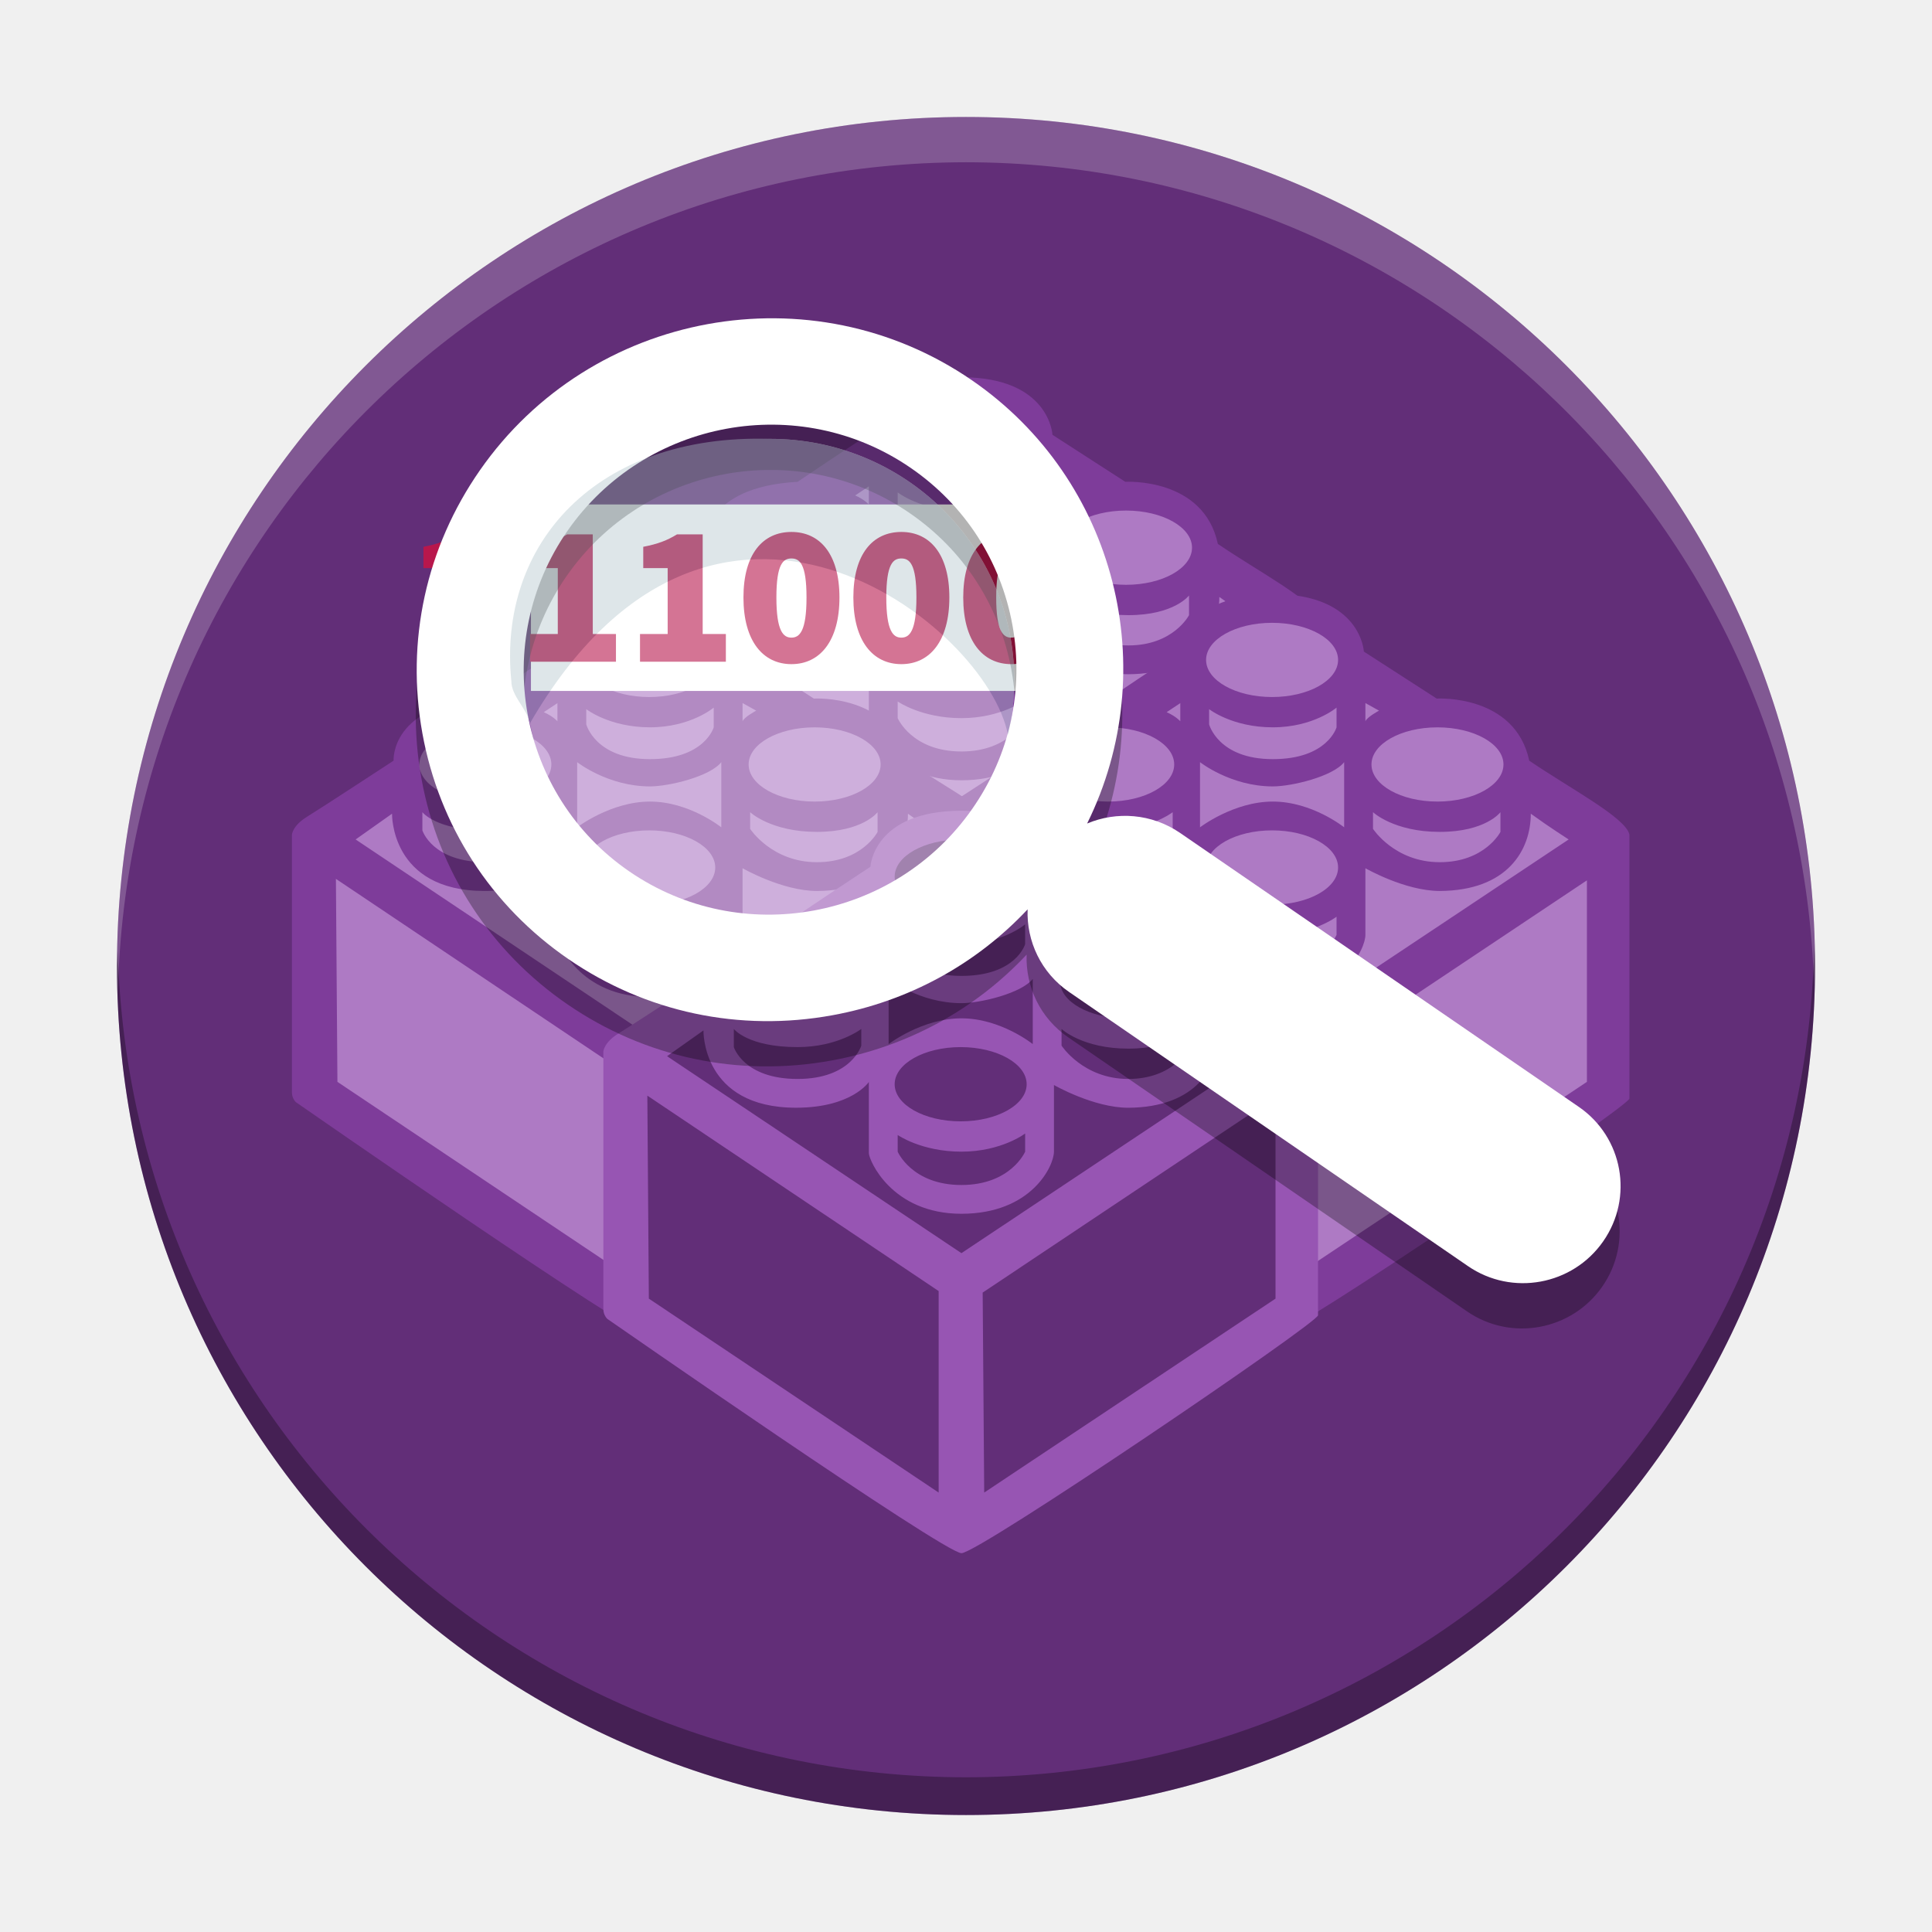
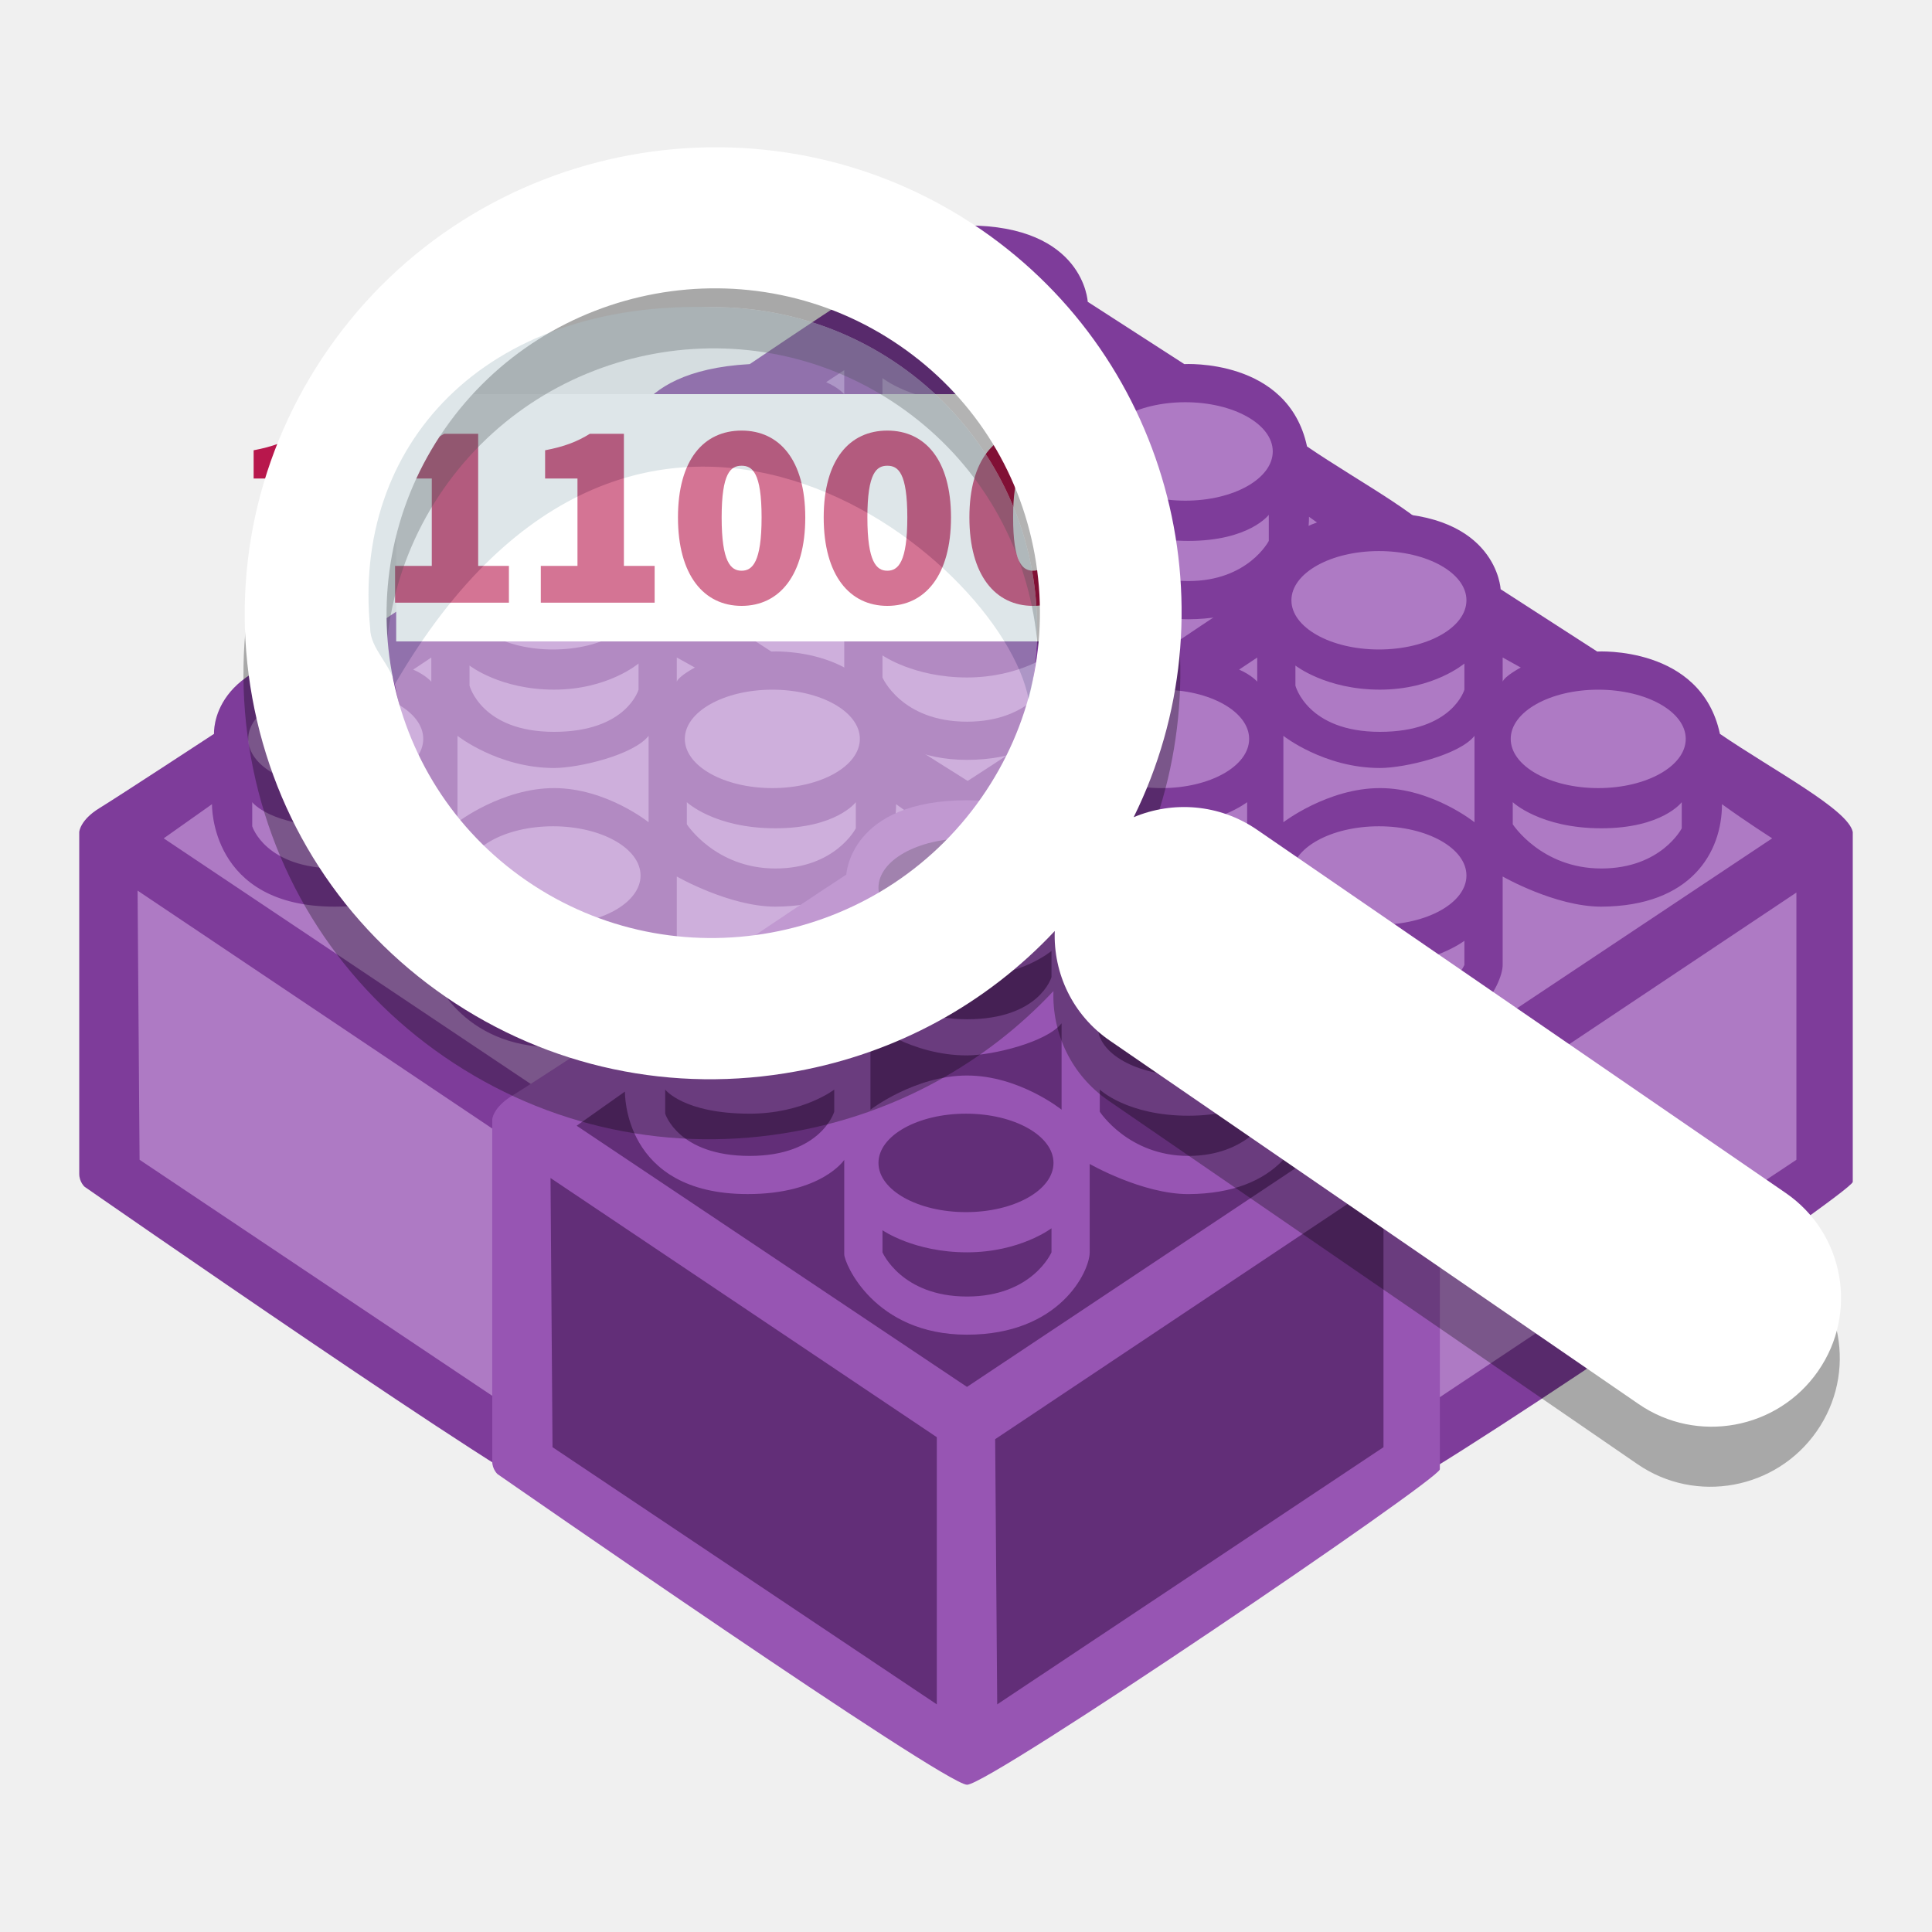
<svg xmlns="http://www.w3.org/2000/svg" enable-background="new 0 0 61.439 61.439" version="1.1" viewBox="0 0 512 512">
-   <g id="Group_5_1_" transform="matrix(7.4111 0 0 7.4111 27.442 27.442)">
-     <circle cx="30.84" cy="30.84" r="30.36" fill="#622e78" />
-     <g id="Ellipse_1_copy" />
-   </g>
-   <g id="Group_7_1_" transform="matrix(7.4111 0 0 7.4111 27.442 27.442)" enable-background="new    ">
+   <g id="Group_5_1_" transform="matrix(7.4111 0 0 7.4111 27.442 27.442)" />
+   <g id="Group_7_1_" transform="matrix(9.8271 0 0 9.8271 -45.195 -36.431)" enable-background="new    ">
    <g id="block_copy_2_1_">
      <path d="m39.846 15.747c-0.51-2.389-3.31-2.221-3.31-2.221l-2.604-1.68s-0.098-2.059-3.255-2.059c-3.158 0-3.255 2.005-3.255 2.005s-1.113 0.727-2.604 1.734c-3.44 0.19-3.31 2.221-3.31 2.221s-2.568 1.683-3.093 2.004c-0.525 0.322-0.542 0.643-0.542 0.643v9.218c0 0.219 0.143 0.347 0.143 0.347s12.049 8.376 12.662 8.376 12.75-8.236 12.75-8.506v-9.435c-0.119-0.605-2.13-1.655-3.582-2.647z" fill="#7e3c9a" />
      <path d="m28.397 13.904v0.542s0.321 1.246 2.279 1.246 2.279-1.138 2.279-1.138v-0.704s-0.826 0.704-2.279 0.704c-1.453 1e-3 -2.279-0.65-2.279-0.65zm2.252-0.433c1.303 0 2.36-0.594 2.36-1.327s-1.057-1.327-2.36-1.327-2.36 0.594-2.36 1.327 1.057 1.327 2.36 1.327zm2.578 4.659v-2.33c-0.406 0.515-1.876 0.867-2.55 0.867-1.506 0-2.604-0.867-2.604-0.867v2.33s1.2-0.921 2.604-0.921 2.55 0.921 2.55 0.921zm-2.578 0.109c-1.303 0-2.36 0.594-2.36 1.327s1.057 1.328 2.36 1.328 2.36-0.594 2.36-1.328c0-0.733-1.057-1.327-2.36-1.327zm5.914-1.03c1.303 0 2.359-0.594 2.359-1.328 0-0.733-1.057-1.327-2.359-1.327-1.304 0-2.36 0.594-2.36 1.327 0 0.734 1.057 1.328 2.36 1.328zm-2.306 0.38v0.596s0.771 1.192 2.388 1.192c1.615 0 2.17-1.083 2.17-1.083v-0.704s-0.525 0.704-2.17 0.704c-1.646-1e-3 -2.388-0.705-2.388-0.705zm0.217-3.631-0.488-0.271v0.65c0.068-0.157 0.488-0.379 0.488-0.379zm-3.038 13.058 0.055 7.151 10.417-6.935v-7.206zm-8.898-9.427v0.65s0.349 1.138 2.279 1.138 2.279-1.192 2.279-1.192v-0.596s-0.84 0.65-2.279 0.65c-1.783 0-2.279-0.65-2.279-0.65zm5.859 3.792v0.596s0.511 1.192 2.279 1.192c1.767 0 2.279-1.192 2.279-1.192v-0.65s-0.85 0.65-2.279 0.65-2.279-0.596-2.279-0.596zm-8.898 5.851 10.363 6.935v-7.206l-10.417-6.989zm5.29-10.023c1.304 0 2.36-0.594 2.36-1.328 0-0.733-1.057-1.327-2.36-1.327s-2.36 0.594-2.36 1.327c0 0.734 1.057 1.328 2.36 1.328zm2.577-2.871v-0.65l-0.488 0.325c0.339 0.149 0.488 0.325 0.488 0.325zm12.533 3.305c0 1.29-0.822 2.751-3.255 2.764-1.243 0-2.659-0.813-2.659-0.813v2.384c0 0.507-0.803 2.221-3.309 2.221s-3.31-1.931-3.31-2.167v-2.546s-0.61 0.921-2.604 0.921c-3.38 0-3.31-2.764-3.31-2.764l-1.302 0.921 10.526 7.043 10.58-7.043s-0.667-0.421-1.357-0.921z" clip-rule="evenodd" fill="#ae7ac4" fill-rule="evenodd" />
    </g>
    <g id="block_copy_1_">
      <g id="Color_Fill_1_1_">
        <path d="m50.981 23.498c-0.51-2.389-3.31-2.221-3.31-2.221l-2.604-1.68s-0.098-2.059-3.255-2.059c-3.158 0-3.256 2.004-3.256 2.004s-1.112 0.727-2.604 1.734c-3.439 0.19-3.31 2.221-3.31 2.221s-2.567 1.683-3.092 2.004c-0.525 0.322-0.542 0.643-0.542 0.643v9.218c0 0.22 0.143 0.348 0.143 0.348s12.049 8.375 12.662 8.375c0.612 0 12.75-8.235 12.75-8.506v-9.435c-0.119-0.604-2.129-1.654-3.582-2.646z" fill="#7e3c9a" />
      </g>
      <g id="Color_Fill_2_1_">
        <path d="m39.533 21.655v0.542s0.321 1.246 2.279 1.246c1.957 0 2.278-1.138 2.278-1.138v-0.705s-0.825 0.705-2.278 0.705c-1.454 1e-3 -2.279-0.65-2.279-0.65zm2.252-0.433c1.304 0 2.36-0.594 2.36-1.327s-1.057-1.327-2.36-1.327-2.36 0.594-2.36 1.327 1.056 1.327 2.36 1.327zm2.577 4.659v-2.33c-0.406 0.515-1.876 0.867-2.55 0.867-1.507 0-2.604-0.867-2.604-0.867v2.33s1.199-0.921 2.604-0.921 2.55 0.921 2.55 0.921zm3.337-0.921c1.304 0 2.36-0.594 2.36-1.327s-1.057-1.327-2.36-1.327-2.36 0.594-2.36 1.327 1.057 1.327 2.36 1.327zm-5.914 1.03c-1.304 0-2.36 0.594-2.36 1.328 0 0.733 1.057 1.327 2.36 1.327s2.36-0.594 2.36-1.327c1e-3 -0.734-1.056-1.328-2.36-1.328zm3.825-4.281-0.488-0.271v0.65c0.067-0.157 0.488-0.379 0.488-0.379zm-0.216 3.631v0.596s0.771 1.192 2.387 1.192 2.17-1.083 2.17-1.083v-0.705s-0.525 0.704-2.17 0.704-2.387-0.704-2.387-0.704zm-11.72 0v0.65s0.349 1.138 2.278 1.138 2.279-1.192 2.279-1.192v-0.596s-0.84 0.65-2.279 0.65c-1.782 0-2.278-0.65-2.278-0.65zm-3.039 9.643 10.363 6.936v-7.206l-10.417-6.989zm11.936-0.216 0.055 7.152 10.417-6.936v-7.206zm-3.038-5.635v0.596s0.512 1.192 2.279 1.192 2.278-1.192 2.278-1.192v-0.65s-0.85 0.65-2.278 0.65c-1.429 0-2.279-0.596-2.279-0.596zm-1.03-7.043v-0.65l-0.488 0.325c0.338 0.149 0.488 0.325 0.488 0.325zm-2.578 2.871c1.304 0 2.36-0.594 2.36-1.327s-1.057-1.327-2.36-1.327-2.359 0.594-2.359 1.327c-1e-3 0.733 1.056 1.327 2.359 1.327zm15.111 0.434c0 1.29-0.823 2.751-3.256 2.763-1.242 0-2.658-0.813-2.658-0.813v2.384c0 0.507-0.804 2.221-3.31 2.221-2.507 0-3.31-1.931-3.31-2.167v-2.546s-0.611 0.921-2.604 0.921c-3.38 0-3.31-2.763-3.31-2.763l-1.303 0.921 10.526 7.044 10.579-7.044c2e-3 -1e-3 -0.664-0.421-1.354-0.921z" clip-rule="evenodd" fill="#ae7ac4" fill-rule="evenodd" />
      </g>
    </g>
    <g id="block_copy_3_1_">
      <g id="Color_Fill_1_2_">
        <path d="m28.709 23.498c-0.509-2.389-3.31-2.221-3.31-2.221l-2.604-1.68s-0.097-2.059-3.255-2.059-3.255 2.004-3.255 2.004-1.113 0.727-2.604 1.734c-3.44 0.19-3.31 2.221-3.31 2.221s-2.568 1.683-3.092 2.004c-0.525 0.322-0.543 0.643-0.543 0.643v9.218c0 0.22 0.143 0.348 0.143 0.348s12.049 8.375 12.662 8.375 12.75-8.235 12.75-8.506v-9.435c-0.119-0.604-2.129-1.654-3.582-2.646z" fill="#7e3c9a" />
      </g>
      <g id="Color_Fill_2_2_">
        <path d="m19.513 25.99c-1.303 0-2.36 0.594-2.36 1.328 0 0.733 1.057 1.327 2.36 1.327 1.304 0 2.36-0.594 2.36-1.327 0-0.734-1.057-1.328-2.36-1.328zm0-4.768c1.304 0 2.36-0.594 2.36-1.327s-1.057-1.327-2.36-1.327-2.36 0.594-2.36 1.327 1.056 1.327 2.36 1.327zm2.577 4.659v-2.33c-0.406 0.515-1.876 0.867-2.55 0.867-1.506 0-2.604-0.867-2.604-0.867v2.33s1.2-0.921 2.604-0.921 2.55 0.921 2.55 0.921zm-4.829-4.226v0.542s0.322 1.246 2.279 1.246 2.279-1.138 2.279-1.138v-0.705s-0.826 0.705-2.279 0.705-2.279-0.65-2.279-0.65zm8.166 3.305c1.304 0 2.36-0.594 2.36-1.327s-1.057-1.327-2.36-1.327-2.36 0.594-2.36 1.327 1.057 1.327 2.36 1.327zm-2.306 0.38v0.596s0.771 1.192 2.387 1.192 2.17-1.083 2.17-1.083v-0.705s-0.525 0.704-2.17 0.704-2.387-0.704-2.387-0.704zm0.217-3.631-0.488-0.271v0.65c0.067-0.157 0.488-0.379 0.488-0.379zm-3.038 13.058 0.054 7.152 10.417-6.936v-7.206zm-3.039-5.635v0.596s0.511 1.192 2.279 1.192 2.279-1.192 2.279-1.192v-0.65s-0.849 0.65-2.279 0.65-2.279-0.596-2.279-0.596zm-8.898 5.851 10.363 6.936v-7.206l-10.417-6.989zm3.038-9.643v0.65s0.35 1.138 2.279 1.138 2.278-1.192 2.278-1.192v-0.596s-0.84 0.65-2.278 0.65c-1.782 0-2.279-0.65-2.279-0.65zm2.252-0.38c1.304 0 2.36-0.594 2.36-1.327s-1.057-1.327-2.36-1.327-2.36 0.594-2.36 1.327 1.057 1.327 2.36 1.327zm2.577-2.871v-0.65l-0.488 0.325c0.339 0.149 0.488 0.325 0.488 0.325zm12.534 3.305c0 1.29-0.822 2.751-3.255 2.763-1.243 0-2.659-0.813-2.659-0.813v2.384c0 0.507-0.803 2.221-3.31 2.221s-3.31-1.931-3.31-2.167v-2.546s-0.611 0.921-2.604 0.921c-3.379 0-3.31-2.763-3.31-2.763l-1.302 0.921 10.525 7.044 10.58-7.044c1e-3 -1e-3 -0.666-0.421-1.355-0.921z" clip-rule="evenodd" fill="#ae7ac4" fill-rule="evenodd" />
      </g>
    </g>
    <g id="block_copy_4_1_">
      <g id="Color_Fill_1_3_">
        <path d="m39.846 31.248c-0.51-2.389-3.31-2.221-3.31-2.221l-2.604-1.68s-0.098-2.059-3.255-2.059c-3.158 0-3.255 2.004-3.255 2.004s-1.113 0.728-2.604 1.734c-3.44 0.19-3.31 2.221-3.31 2.221s-2.568 1.684-3.093 2.005c-0.525 0.322-0.542 0.643-0.542 0.643v9.219c0 0.219 0.143 0.346 0.143 0.346s12.049 8.377 12.662 8.377 12.75-8.236 12.75-8.507v-9.435c-0.119-0.604-2.13-1.654-3.582-2.647z" fill="#9755b3" />
      </g>
      <g id="Color_Fill_2_3_">
        <path d="m28.397 29.406v0.542s0.321 1.246 2.279 1.246 2.279-1.138 2.279-1.138v-0.705s-0.826 0.705-2.279 0.705c-1.453 1e-3 -2.279-0.65-2.279-0.65zm2.252-0.433c1.303 0 2.36-0.594 2.36-1.327s-1.057-1.328-2.36-1.328-2.36 0.594-2.36 1.328c0 0.732 1.057 1.327 2.36 1.327zm2.578 4.659v-2.329c-0.406 0.515-1.876 0.866-2.55 0.866-1.506 0-2.604-0.866-2.604-0.866v2.329s1.2-0.921 2.604-0.921 2.55 0.921 2.55 0.921zm3.336-0.921c1.303 0 2.359-0.594 2.359-1.327s-1.057-1.327-2.359-1.327c-1.304 0-2.36 0.594-2.36 1.327s1.057 1.327 2.36 1.327zm-2.089-3.251-0.488-0.271v0.65c0.068-0.157 0.488-0.379 0.488-0.379zm-0.217 3.631v0.596s0.771 1.192 2.388 1.192c1.615 0 2.17-1.084 2.17-1.084v-0.704s-0.525 0.704-2.17 0.704c-1.646 0-2.388-0.704-2.388-0.704zm-3.608 0.649c-1.303 0-2.36 0.595-2.36 1.328 0 0.732 1.057 1.327 2.36 1.327s2.36-0.595 2.36-1.327c0-0.733-1.057-1.328-2.36-1.328zm-8.111-0.649v0.649s0.349 1.139 2.279 1.139 2.279-1.192 2.279-1.192v-0.596s-0.84 0.649-2.279 0.649c-1.783 0-2.279-0.649-2.279-0.649zm-3.039 9.643 10.363 6.935v-7.205l-10.417-6.989zm11.937-0.216 0.055 7.151 10.417-6.935v-7.206zm-4.07-12.678v-0.65l-0.488 0.325c0.339 0.149 0.488 0.325 0.488 0.325zm-2.577 2.871c1.304 0 2.36-0.594 2.36-1.327s-1.057-1.327-2.36-1.327-2.36 0.594-2.36 1.327 1.057 1.327 2.36 1.327zm3.608 4.172v0.596s0.511 1.192 2.279 1.192c1.767 0 2.279-1.192 2.279-1.192v-0.649s-0.85 0.649-2.279 0.649-2.279-0.596-2.279-0.596zm11.502-3.738c0 1.29-0.822 2.751-3.255 2.764-1.243 0-2.659-0.813-2.659-0.813v2.384c0 0.507-0.802 2.22-3.309 2.22s-3.31-1.932-3.31-2.167v-2.546s-0.61 0.921-2.604 0.921c-3.38 0-3.31-2.764-3.31-2.764l-1.302 0.921 10.526 7.043 10.58-7.043s-0.667-0.42-1.357-0.92z" clip-rule="evenodd" fill="#622e78" fill-rule="evenodd" />
      </g>
    </g>
  </g>
-   <g id="Group_4_copy_1_" transform="matrix(7.4111 0 0 7.4111 27.442 27.442)">
+   <g id="Group_4_copy_1_" transform="matrix(9.8271 0 0 9.8271 -45.195 -36.431)">
    <rect x="15.283" y="14.336" width="18.203" height="6.668" fill="#fff" />
    <path d="m13.564 15.405h-0.917c-0.35 0.215-0.684 0.345-1.208 0.445v0.762h0.873v2.356h-0.989v0.992h3.07v-0.992h-0.829zm3.93 0h-0.917c-0.349 0.215-0.684 0.345-1.207 0.445v0.762h0.873v2.356h-0.99v0.992h3.07v-0.992h-0.829zm3.93 0h-0.917c-0.35 0.215-0.684 0.345-1.208 0.445v0.762h0.873v2.356h-0.989v0.992h3.07v-0.992h-0.829zm3.174-0.086c-1.018 0-1.716 0.783-1.716 2.342s0.698 2.385 1.716 2.385c1.019 0 1.717-0.827 1.717-2.385-1e-3 -1.552-0.699-2.342-1.717-2.342zm0 3.779c-0.291 0-0.538-0.229-0.538-1.437s0.247-1.394 0.538-1.394 0.539 0.187 0.539 1.394-0.248 1.437-0.539 1.437zm3.93-3.779c-1.018 0-1.716 0.783-1.716 2.342s0.698 2.385 1.716 2.385c1.019 0 1.717-0.827 1.717-2.385 0-1.552-0.699-2.342-1.717-2.342zm0 3.779c-0.291 0-0.538-0.229-0.538-1.437s0.248-1.394 0.538-1.394c0.291 0 0.539 0.187 0.539 1.394s-0.248 1.437-0.539 1.437zm3.93-3.779c-1.019 0-1.717 0.783-1.717 2.342s0.698 2.385 1.717 2.385 1.717-0.827 1.717-2.385c0-1.552-0.698-2.342-1.717-2.342zm0 3.779c-0.291 0-0.538-0.229-0.538-1.437s0.247-1.394 0.538-1.394 0.538 0.187 0.538 1.394-0.247 1.437-0.538 1.437z" clip-rule="evenodd" fill="#b8174c" fill-rule="evenodd" />
    <g id="Shape_2_copy">
      <path d="m52.724 37.498-14.263-9.798c-1.015-0.696-2.267-0.78-3.324-0.336 2.715-5.491 1.067-12.284-4.125-15.854-5.721-3.93-13.61-2.485-17.587 3.22-1.925 2.764-2.656 6.106-2.057 9.412 0.599 3.304 2.453 6.169 5.222 8.07 2.767 1.901 6.123 2.615 9.448 2.006 2.707-0.495 5.126-1.819 6.97-3.785-0.041 1.137 0.479 2.268 1.489 2.959l14.258 9.798c1.574 1.085 3.743 0.686 4.836-0.885 1.096-1.572 0.707-3.722-0.867-4.807zm-21.69-10.664c-2.775 3.98-8.277 4.986-12.265 2.244-3.988-2.738-4.978-8.207-2.206-12.189 2.775-3.979 8.279-4.985 12.266-2.242 1.93 1.325 3.222 3.323 3.639 5.627 0.418 2.304-0.092 4.634-1.434 6.56z" opacity=".3" />
    </g>
    <path d="m52.757 35.88-14.262-9.799c-1.016-0.696-2.268-0.78-3.324-0.336 2.715-5.491 1.067-12.284-4.125-15.854-5.722-3.93-13.611-2.484-17.587 3.221-1.926 2.764-2.656 6.106-2.057 9.412 0.599 3.303 2.454 6.168 5.222 8.07 2.767 1.902 6.123 2.616 9.448 2.005 2.708-0.495 5.127-1.818 6.971-3.785-0.042 1.137 0.479 2.267 1.488 2.958l14.258 9.799c1.575 1.084 3.743 0.686 4.836-0.885 1.096-1.571 0.706-3.722-0.868-4.806zm-21.69-10.664c-2.775 3.979-8.277 4.985-12.265 2.243-3.988-2.739-4.978-8.207-2.206-12.189 2.775-3.978 8.279-4.985 12.266-2.242 1.93 1.326 3.222 3.323 3.639 5.627 0.418 2.305-0.091 4.635-1.434 6.561z" fill="#fff" />
    <g id="Group_3_1_" opacity=".4">
      <ellipse cx="23.837" cy="20.619" rx="8.729" ry="8.629" fill="#fff" />
      <g id="Ellipse_2_copy">
        <path d="m23.837 11.99c-6.21-0.191-9.754 3.752-9.254 8.672 0 0.526 0.573 0.998 0.664 1.498 6.562-11.296 16.358-3.504 17.094 0.418 0.147-0.629 0.226-1.285 0.226-1.959-1e-3 -4.765-3.909-8.629-8.73-8.629z" fill="#acc0c7" />
      </g>
    </g>
  </g>
-   <g transform="matrix(7.4111 0 0 7.4111 27.442 27.442)">
-     <path transform="matrix(.13493 0 0 .13493 .41523 -7.8536)" d="m225.48 61.762a225 225 0 0 0-225 225 225 225 0 0 0 0.248 7.031 225 225 0 0 1 224.75-220.03 225 225 0 0 1 224.75 217.97 225 225 0 0 0 0.25-4.975 225 225 0 0 0-225-225z" fill="#fff" opacity=".2" stroke-width="7.411" />
-   </g>
-   <g transform="matrix(7.4111 0 0 7.4111 27.442 27.442)" />
-   <path d="m480.79 250.14a225 225 0 0 1-224.79 220.86 225 225 0 0 1-224.79-219.14 225 225 0 0 0-0.207 4.141 225 225 0 0 0 225 225 225 225 0 0 0 225-225 225 225 0 0 0-0.207-5.856z" opacity=".3" stroke-width="7.411" />
</svg>
